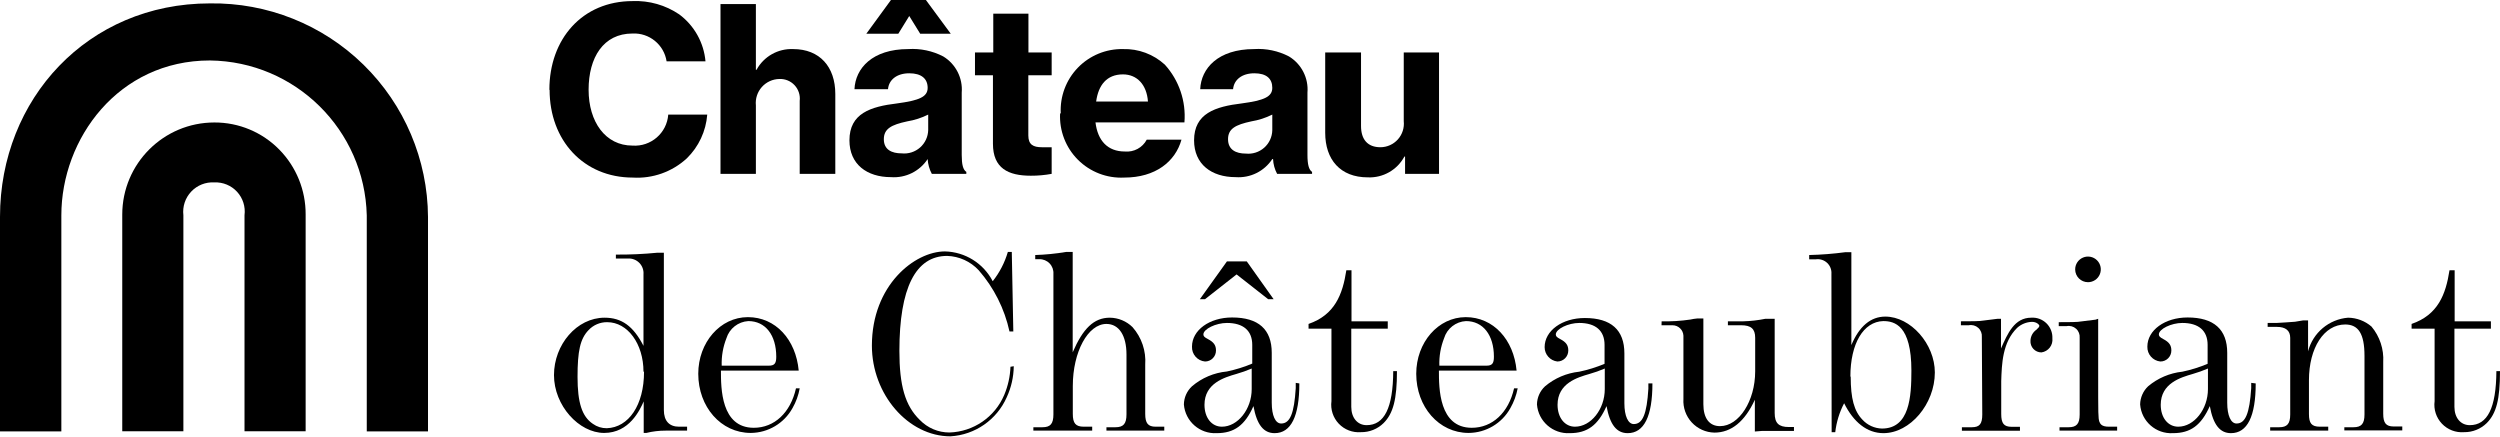
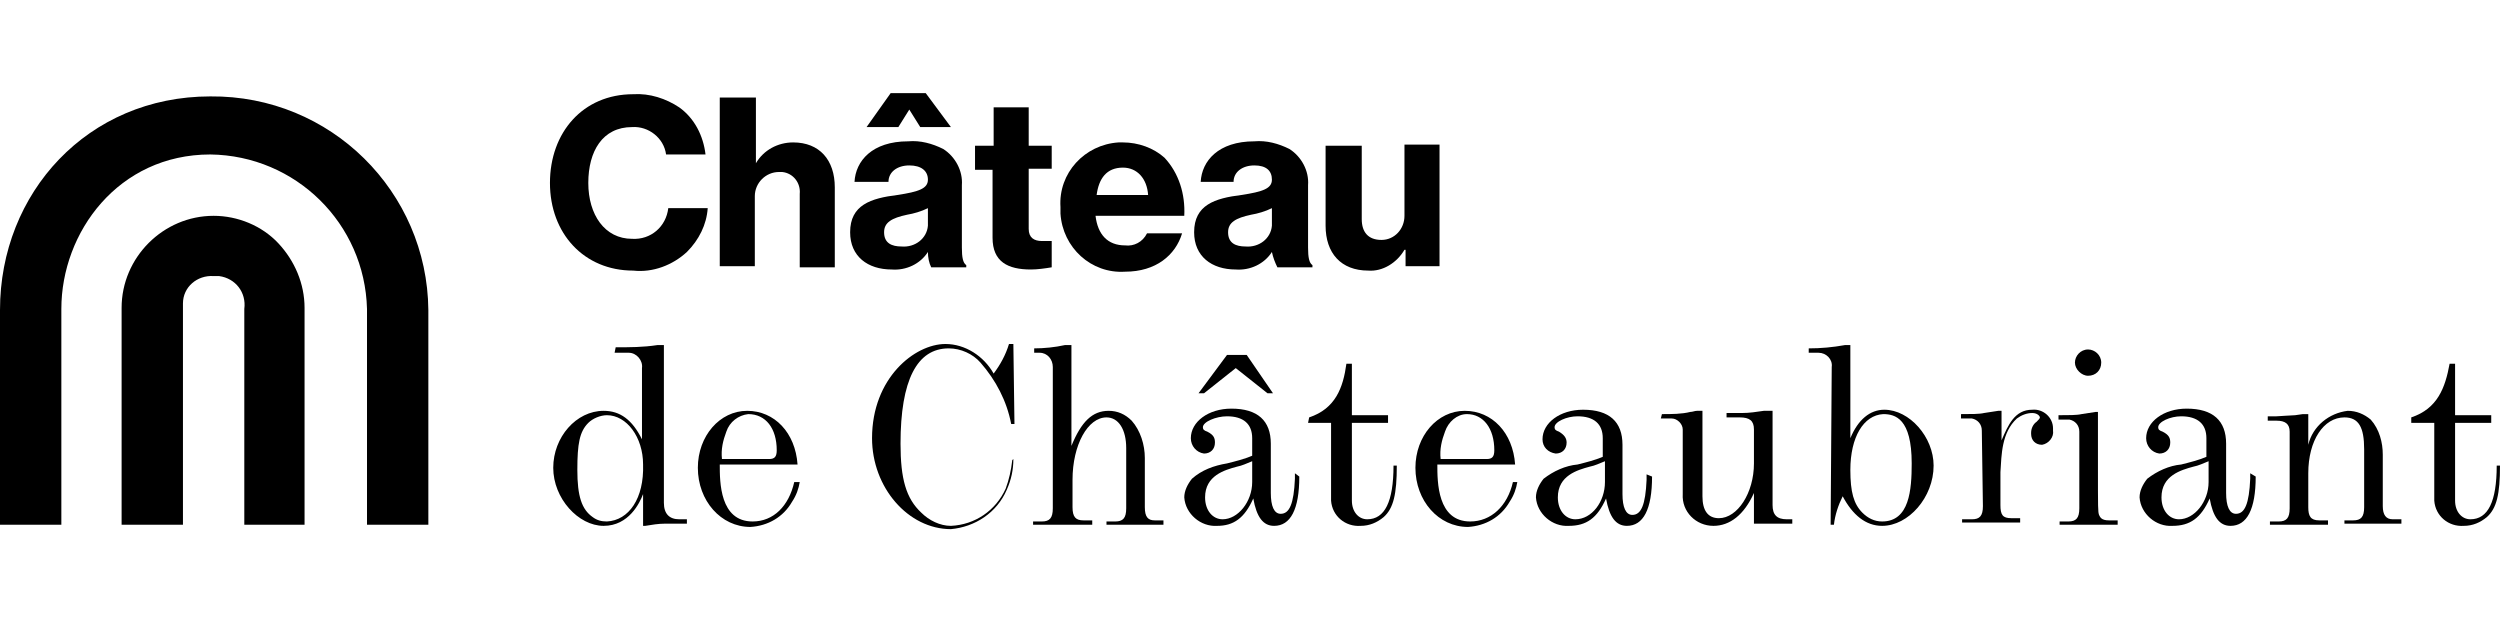
- <svg xmlns="http://www.w3.org/2000/svg" viewBox="0 0 228.21 39.83">
-   <g id="Calque_2" data-name="Calque 2">
-     <g id="Calque_1-2" data-name="Calque 1">
-       <path d="M50.15,8.19c0-4.63,3-8.09,7.6-8.09A7.08,7.08,0,0,1,62,1.31,6,6,0,0,1,64.4,5.6H60.85a3,3,0,0,0-3.12-2.54c-2.65,0-4,2.19-4,5.13s1.54,5.1,4,5.1A3.06,3.06,0,0,0,61,10.46h3.56a6.26,6.26,0,0,1-1.87,4,6.68,6.68,0,0,1-4.92,1.75c-4.52,0-7.6-3.42-7.6-8" />
-       <path d="M69,6.37h.06a3.63,3.63,0,0,1,3.34-1.89c2.43,0,3.85,1.62,3.85,4.1v7.29H73V9.21a1.79,1.79,0,0,0-1.85-2A2.19,2.19,0,0,0,69,9.62v6.25H65.77V.37H69V4.65c0,.1,0,1,0,1.72" />
-       <path d="M84.73,11.89V10.46a6.77,6.77,0,0,1-1.92.62c-1.44.31-2.13.67-2.13,1.63S81.41,14,82.31,14a2.19,2.19,0,0,0,2.42-2.13M81.33,0h3.19l2.27,3.08H84L83,1.46h0l-1,1.62H79.08Zm3.35,14.52h0a3.68,3.68,0,0,1-3.35,1.65c-2.19,0-3.79-1.17-3.79-3.36,0-2.46,1.93-3.08,4.35-3.37,2-.27,2.79-.59,2.79-1.42S84.12,6.69,83,6.69s-1.86.58-1.94,1.45H78c.08-1.89,1.62-3.66,4.91-3.66a6.09,6.09,0,0,1,3.19.67,3.53,3.53,0,0,1,1.69,3.31v5.68c0,.88.12,1.36.42,1.55v.18H85.06a3.27,3.27,0,0,1-.38-1.35" />
-       <path d="M89,4.79h1.67V1.25h3.21V4.79H96V6.87H93.87v5.5c0,.84.46,1.07,1.23,1.07.21,0,.54,0,.75,0H96v2.43a10.15,10.15,0,0,1-1.9.17c-2.06,0-3.46-.67-3.46-2.92V6.87H89Z" />
-       <path d="M100.06,9.27h4.73c-.11-1.54-1-2.48-2.28-2.48-1.5,0-2.25,1-2.45,2.48m-3.23,1.08a5.58,5.58,0,0,1,5.68-5.87,5.43,5.43,0,0,1,3.82,1.42,7,7,0,0,1,1.79,5.27H100c.2,1.66,1.1,2.66,2.68,2.66a2.05,2.05,0,0,0,2-1.08h3.17c-.56,2-2.37,3.46-5.23,3.46a5.58,5.58,0,0,1-5.85-5.86" />
-       <path d="M116.14,11.89V10.46a6.77,6.77,0,0,1-1.92.62c-1.44.31-2.12.67-2.12,1.63s.72,1.31,1.62,1.31a2.19,2.19,0,0,0,2.42-2.13m0,2.63h0a3.68,3.68,0,0,1-3.35,1.65c-2.19,0-3.79-1.17-3.79-3.36,0-2.46,1.94-3.08,4.35-3.37,2-.27,2.79-.59,2.79-1.42s-.52-1.33-1.64-1.33-1.86.58-1.94,1.45h-3c.08-1.89,1.62-3.66,4.92-3.66a6.07,6.07,0,0,1,3.18.67,3.53,3.53,0,0,1,1.69,3.31v5.68c0,.88.13,1.36.42,1.55v.18h-3.19a3.15,3.15,0,0,1-.37-1.35" />
-       <path d="M128.26,15.87V14.29h-.06a3.61,3.61,0,0,1-3.34,1.9c-2.52,0-3.89-1.63-3.89-4.07V4.79h3.27V11.5c0,1.23.6,1.94,1.77,1.94a2.15,2.15,0,0,0,2.13-2.38V4.79h3.22V15.87Z" />
-       <path d="M58.74,33.93c0-2.55-1.45-4.52-3.31-4.52a2.29,2.29,0,0,0-1.71.73c-.76.79-1,1.91-1,4.26s.4,3.62,1.4,4.29a2.14,2.14,0,0,0,1.27.4c2-.07,3.4-2.11,3.4-5.16M56.22,23.24A35.91,35.91,0,0,0,60,23.07l.27,0h.33V37.43c0,1,.5,1.52,1.38,1.52h.74v.36H60.76a7.25,7.25,0,0,0-1.76.21h-.24V36.64c-.35.79-1.31,2.88-3.61,2.88s-4.58-2.5-4.58-5.28S52.65,29,55.19,29c1.55,0,2.62.76,3.55,2.57V25.05a1.34,1.34,0,0,0-1.43-1.45H56.22Z" />
-       <path d="M70.17,33.38c.52,0,.69-.19.69-.81,0-2-1-3.26-2.55-3.26a2.23,2.23,0,0,0-2,1.57,6.25,6.25,0,0,0-.43,2.5ZM73,35.45a5.64,5.64,0,0,1-.66,1.81,4.39,4.39,0,0,1-3.81,2.26c-2.72,0-4.79-2.38-4.79-5.4,0-2.86,2-5.17,4.53-5.17s4.38,2.05,4.64,4.88h-7.1c0,1.6,0,5.22,3,5.22,1.88,0,3.35-1.38,3.85-3.6Z" />
-       <path d="M92.54,33.43a6.92,6.92,0,0,1-.64,2.83,6,6,0,0,1-5.14,3.57c-3.86,0-7.17-3.83-7.17-8.28,0-5.52,3.91-8.6,6.67-8.6a5.05,5.05,0,0,1,4.36,2.72A7.85,7.85,0,0,0,92,23h.36l.14,7.26h-.35a12.55,12.55,0,0,0-2.81-5.59,4.11,4.11,0,0,0-2.88-1.31c-2.88,0-4.36,2.93-4.36,8.67,0,3.16.52,5,1.86,6.3a3.75,3.75,0,0,0,2.71,1.15,5.62,5.62,0,0,0,5-3.43,7.34,7.34,0,0,0,.57-2.57Z" />
-       <path d="M104.54,37.78c0,.86.26,1.17.95,1.17h.79v.36H101V39h.83c.71,0,1-.31,1-1.17V32.36c0-1.74-.69-2.79-1.83-2.79-1.69,0-3.07,2.55-3.07,5.67v2.54c0,.86.26,1.17,1,1.17h.77v.36H94.33V39h.83c.72,0,1-.31,1-1.17V25a1.26,1.26,0,0,0-1.29-1.34H94.5v-.38A21.3,21.3,0,0,0,97.31,23h.61v9.16C98.85,30,99.85,29,101.31,29a3,3,0,0,1,2.07.86,4.68,4.68,0,0,1,1.16,3.43Z" />
-       <path d="M114.26,33.64a11.81,11.81,0,0,1-1.41.5c-1.07.31-2.9.84-2.9,2.81,0,1.19.66,2,1.59,2,1.45,0,2.72-1.6,2.72-3.43ZM112,23.86h1.81l2.45,3.45h-.5l-2.88-2.26L110,27.31h-.47ZM118.61,35c0,3-.76,4.54-2.26,4.54-1,0-1.62-.76-1.93-2.47-.78,1.76-1.76,2.47-3.35,2.47a2.85,2.85,0,0,1-3-2.62,2.31,2.31,0,0,1,.74-1.66A5.77,5.77,0,0,1,112,33.91a12.56,12.56,0,0,0,2.31-.72V31.48c0-1.29-.81-2-2.31-2-1,0-2.15.55-2.15,1.05,0,.16.1.26.41.42.55.29.74.57.74,1.05a1,1,0,0,1-1,1,1.31,1.31,0,0,1-1.19-1.36c0-1.5,1.59-2.66,3.66-2.66,2.41,0,3.62,1.09,3.62,3.23v4.55c0,1.17.33,1.9.86,1.9.81,0,1.19-.92,1.33-3.23l0-.48Z" />
-       <path d="M119.45,29.57c2.4-.83,3.11-2.69,3.45-4.9h.47v4.66h3.31V30h-3.33v7.14c0,1,.57,1.67,1.4,1.67,1.62,0,2.41-1.57,2.43-4.93h.34c0,2.57-.34,3.86-1.22,4.74a2.88,2.88,0,0,1-2.07.83,2.51,2.51,0,0,1-2.69-2.83V30h-2.09Z" />
-       <path d="M135.68,33.38c.52,0,.69-.19.69-.81,0-2-1-3.26-2.55-3.26a2.21,2.21,0,0,0-2,1.57,6.25,6.25,0,0,0-.43,2.5Zm2.86,2.07a5.87,5.87,0,0,1-.67,1.81,4.39,4.39,0,0,1-3.81,2.26c-2.71,0-4.78-2.38-4.78-5.4,0-2.86,2-5.17,4.52-5.17s4.38,2.05,4.64,4.88h-7.09c0,1.6,0,5.22,3,5.22,1.88,0,3.36-1.38,3.86-3.6Z" />
-       <path d="M146.49,33.64a11.21,11.21,0,0,1-1.41.5c-1.07.31-2.9.84-2.9,2.81,0,1.19.67,2,1.59,2,1.46,0,2.72-1.6,2.72-3.43ZM150.84,35c0,3-.76,4.54-2.26,4.54-1,0-1.62-.76-1.93-2.47-.78,1.76-1.76,2.47-3.35,2.47a2.85,2.85,0,0,1-3-2.62,2.31,2.31,0,0,1,.74-1.66,5.81,5.81,0,0,1,3.12-1.33,12.56,12.56,0,0,0,2.31-.72V31.48c0-1.29-.81-2-2.31-2-1,0-2.14.55-2.14,1.05,0,.16.09.26.4.42.55.29.74.57.74,1.05a1,1,0,0,1-1,1A1.32,1.32,0,0,1,141,31.69c0-1.5,1.59-2.66,3.67-2.66,2.4,0,3.61,1.09,3.61,3.23v4.55c0,1.17.34,1.9.86,1.9.81,0,1.19-.92,1.33-3.23l0-.48Z" />
-       <path d="M151.68,29.33a15.14,15.14,0,0,0,2.62-.16,4.8,4.8,0,0,1,.64-.1h.55V36.9c0,1.27.54,2,1.52,2,1.74,0,3.21-2.31,3.21-5V30.83c0-.81-.38-1.14-1.28-1.14h-1.21v-.36h1.42a11.46,11.46,0,0,0,2-.23,1,1,0,0,1,.23,0H162v8.6c0,.92.36,1.28,1.29,1.28h.47v.36h-2.42s-.26,0-.53,0l-.62.05v-2.9c-.92,2-2.16,3-3.69,3a2.89,2.89,0,0,1-2.83-3.07V30.64a1,1,0,0,0-1-.95h-1Z" />
-       <path d="M168.94,34.38c0,2,.31,3.14,1.07,3.93a2.5,2.5,0,0,0,1.78.81c2.53,0,2.69-2.91,2.69-5.29,0-4.14-1.54-4.52-2.57-4.52-1.81.05-3,2.05-3,5.07M167.18,25a1.25,1.25,0,0,0-1.41-1.33h-.62v-.39a30.46,30.46,0,0,0,3.31-.26H169v8.48c.72-1.72,1.77-2.6,3.1-2.6,2.31,0,4.52,2.5,4.52,5.1,0,2.88-2.26,5.54-4.69,5.54-1.5,0-2.73-1-3.59-2.73a7.53,7.53,0,0,0-.81,2.64h-.33Z" />
-       <path d="M180.91,30.76a1,1,0,0,0-1.19-1.07H179v-.36c.9,0,1.73,0,2.07-.07l1.28-.16h.31v2.71c.6-1.36,1.22-2.81,2.76-2.81a1.81,1.81,0,0,1,1.93,1.88,1.17,1.17,0,0,1-1,1.29,1,1,0,0,1-1-1.07,1.26,1.26,0,0,1,.54-1c.19-.17.27-.27.27-.36s-.24-.36-.67-.36a2.11,2.11,0,0,0-1.36.55c-1.35,1.33-1.4,3.31-1.45,4.86v3c0,.86.24,1.17.95,1.17h.76v.36h-5.3V39H180c.71,0,.95-.31.95-1.17Z" />
-       <path d="M189.43,24.6a1.17,1.17,0,1,1,1.17,1.16,1.17,1.17,0,0,1-1.17-1.16m2.1,4.5c0,1.64,0,3.26,0,4.88,0,4,0,4.16.11,4.52.08.17.17.45.86.45h.76v.36H188V39h.84c.71,0,1-.31,1-1.16v-7a1,1,0,0,0-1.19-1.07h-.72v-.36c.91,0,1.74,0,2.07-.07l1.29-.16Z" />
-       <path d="M201.55,33.64a11.6,11.6,0,0,1-1.4.5c-1.07.31-2.91.84-2.91,2.81,0,1.19.67,2,1.6,2,1.45,0,2.71-1.6,2.71-3.43ZM205.91,35c0,3-.76,4.54-2.26,4.54-1,0-1.62-.76-1.93-2.47-.79,1.76-1.76,2.47-3.36,2.47a2.84,2.84,0,0,1-3-2.62,2.34,2.34,0,0,1,.73-1.66,5.81,5.81,0,0,1,3.12-1.33,12.56,12.56,0,0,0,2.31-.72V31.48c0-1.29-.81-2-2.31-2-1,0-2.14.55-2.14,1.05,0,.16.1.26.4.42.55.29.74.57.74,1.05a1,1,0,0,1-1,1,1.32,1.32,0,0,1-1.19-1.36c0-1.5,1.6-2.66,3.67-2.66,2.4,0,3.62,1.09,3.62,3.23v4.55c0,1.17.33,1.9.85,1.9.81,0,1.19-.92,1.34-3.23l0-.48Z" />
-       <path d="M210.69,32.07A4.12,4.12,0,0,1,214.34,29a3.34,3.34,0,0,1,2.14.81,4.63,4.63,0,0,1,1.07,3.24v4.72c0,.85.26,1.16.95,1.16h.79v.36H214V39h.84c.71,0,1-.31,1-1.16V32.48c0-2-.55-2.86-1.76-2.86-1.93,0-3.31,2.12-3.31,5.09v3.08c0,.85.24,1.16,1,1.16h.76v.36h-5.3V39h.83c.71,0,1-.31,1-1.16v-7c0-.67-.43-1-1.21-1H207v-.36h.81c.17,0,1.43-.09,1.69-.11l.72-.12h.47Z" />
-       <path d="M220.14,29.57c2.41-.83,3.12-2.69,3.46-4.9h.47v4.66h3.31V30h-3.33v7.14c0,1,.57,1.67,1.4,1.67,1.62,0,2.41-1.57,2.43-4.93h.33c0,2.57-.33,3.86-1.21,4.74a2.89,2.89,0,0,1-2.07.83,2.51,2.51,0,0,1-2.69-2.83V30h-2.1Z" />
-       <path d="M27.9,39.37H22.32V19.65a2.66,2.66,0,0,0-2.75-3,2.69,2.69,0,0,0-2.83,3V39.37H11.16V19.58a8.41,8.41,0,0,1,8.41-8.4,8.26,8.26,0,0,1,5.93,2.48,8.39,8.39,0,0,1,2.4,5.92Z" />
-       <path d="M19.16.31C8,.31,0,9.05,0,19.8V39.38H5.6V19.66c0-7,5.2-14.14,13.56-14.14A14.49,14.49,0,0,1,33.48,19.66V39.38h5.59V19.8A19.61,19.61,0,0,0,19.16.31" />
+ <svg xmlns="http://www.w3.org/2000/svg" version="1.1" id="Calque_1" x="0px" y="0px" viewBox="0 0 228.2 56.7" style="enable-background:new 0 0 228.2 56.7;" xml:space="preserve">
+   <style type="text/css">
+ 	.st0{fill:none;}
+ </style>
+   <g id="Calque_2_1_">
+     <g id="Calque_1-2">
+       <path d="M50.2,16.7c0-4.6,3-8.1,7.6-8.1c1.5-0.1,3,0.4,4.2,1.2c1.4,1,2.2,2.6,2.4,4.3h-3.6c-0.2-1.5-1.6-2.6-3.1-2.5    c-2.7,0-4,2.2-4,5.1s1.5,5.1,4,5.1c1.7,0.1,3.1-1.1,3.3-2.8h3.6c-0.1,1.5-0.8,2.9-1.9,4c-1.3,1.2-3.1,1.9-4.9,1.7    C53.3,24.7,50.2,21.3,50.2,16.7" />
+       <path d="M69,14.9L69,14.9c0.7-1.2,2-1.9,3.4-1.9c2.4,0,3.8,1.6,3.8,4.1v7.3H73v-6.7c0.1-1-0.6-1.9-1.6-2c-0.1,0-0.2,0-0.3,0    c-1.2,0-2.2,1-2.2,2.2c0,0.1,0,0.1,0,0.2v6.2h-3.2V8.9H69v4.3C69,13.3,69,14.2,69,14.9" />
+       <path d="M84.7,20.4V19c-0.6,0.3-1.3,0.5-1.9,0.6c-1.4,0.3-2.1,0.7-2.1,1.6c0,1,0.7,1.3,1.6,1.3c1.2,0.1,2.3-0.7,2.4-1.9    C84.7,20.5,84.7,20.4,84.7,20.4 M81.3,8.5h3.2l2.3,3.1H84L83,10l0,0l-1,1.6h-2.9L81.3,8.5z M84.7,23L84.7,23    c-0.7,1.1-2,1.7-3.3,1.6c-2.2,0-3.8-1.2-3.8-3.4c0-2.5,1.9-3.1,4.3-3.4c2-0.3,2.8-0.6,2.8-1.4s-0.6-1.3-1.7-1.3s-1.9,0.6-1.9,1.5    H78c0.1-1.9,1.6-3.7,4.9-3.7c1.1-0.1,2.2,0.2,3.2,0.7c1.1,0.7,1.8,2,1.7,3.3v5.7c0,0.9,0.1,1.4,0.4,1.6v0.2H85    C84.8,24,84.7,23.5,84.7,23" />
+       <path d="M89,13.3h1.7V9.8h3.2v3.5H96v2.1h-2.1v5.5c0,0.8,0.5,1.1,1.2,1.1c0.2,0,0.5,0,0.8,0H96v2.4c-0.6,0.1-1.3,0.2-1.9,0.2    c-2.1,0-3.5-0.7-3.5-2.9v-6.2H89V13.3z" />
+       <path d="M100.1,17.8h4.7c-0.1-1.5-1-2.5-2.3-2.5C101,15.3,100.3,16.3,100.1,17.8 M96.8,18.9c-0.2-3.1,2.2-5.7,5.3-5.9    c0.1,0,0.3,0,0.4,0c1.4,0,2.8,0.5,3.8,1.4c1.3,1.4,1.9,3.3,1.8,5.3H100c0.2,1.7,1.1,2.7,2.7,2.7c0.8,0.1,1.6-0.3,2-1.1h3.2    c-0.6,2-2.4,3.5-5.2,3.5c-3.1,0.2-5.7-2.2-5.9-5.3C96.8,19.2,96.8,19,96.8,18.9" />
+       <path d="M116.1,20.4V19c-0.6,0.3-1.3,0.5-1.9,0.6c-1.4,0.3-2.1,0.7-2.1,1.6c0,1,0.7,1.3,1.6,1.3c1.2,0.1,2.3-0.7,2.4-1.9    C116.1,20.5,116.1,20.5,116.1,20.4 M116.1,23L116.1,23c-0.7,1.1-2,1.7-3.3,1.6c-2.2,0-3.8-1.2-3.8-3.4c0-2.5,1.9-3.1,4.3-3.4    c2-0.3,2.8-0.6,2.8-1.4s-0.5-1.3-1.6-1.3s-1.9,0.6-1.9,1.5h-3c0.1-1.9,1.6-3.7,4.9-3.7c1.1-0.1,2.2,0.2,3.2,0.7    c1.1,0.7,1.8,2,1.7,3.3v5.7c0,0.9,0.1,1.4,0.4,1.6v0.2h-3.2C116.4,24,116.2,23.5,116.1,23" />
+       <path d="M128.3,24.4v-1.6h-0.1c-0.7,1.2-2,2-3.3,1.9c-2.5,0-3.9-1.6-3.9-4.1v-7.3h3.3V20c0,1.2,0.6,1.9,1.8,1.9    c1.2,0,2.1-1,2.1-2.2c0-0.1,0-0.1,0-0.2v-6.3h3.2v11.1h-3.1V24.4z" />
+       <path d="M58.7,42.4c0-2.5-1.5-4.5-3.3-4.5c-0.6,0-1.3,0.3-1.7,0.7c-0.8,0.8-1,1.9-1,4.3s0.4,3.6,1.4,4.3c0.4,0.3,0.8,0.4,1.3,0.4    C57.4,47.5,58.8,45.5,58.7,42.4 M56.2,31.7c1.3,0,2.5,0,3.8-0.2h0.3h0.3v14.4c0,1,0.5,1.5,1.4,1.5h0.7v0.4h-2    c-0.6,0-1.2,0.1-1.8,0.2h-0.2v-2.9c-0.3,0.8-1.3,2.9-3.6,2.9s-4.6-2.5-4.6-5.3s2.1-5.2,4.6-5.2c1.5,0,2.6,0.8,3.5,2.6v-6.5    c0.1-0.7-0.5-1.4-1.2-1.4c-0.1,0-0.1,0-0.2,0h-1.1L56.2,31.7L56.2,31.7z" />
+       <path d="M70.2,41.9c0.5,0,0.7-0.2,0.7-0.8c0-2-1-3.3-2.6-3.3c-0.9,0.1-1.7,0.7-2,1.6c-0.3,0.8-0.5,1.6-0.4,2.5H70.2z M73,44    c-0.1,0.6-0.3,1.2-0.7,1.8c-0.8,1.4-2.2,2.2-3.8,2.3c-2.7,0-4.8-2.4-4.8-5.4c0-2.9,2-5.2,4.5-5.2s4.4,2,4.6,4.9h-7.1    c0,1.6,0,5.2,3,5.2c1.9,0,3.3-1.4,3.8-3.6H73z" />
+       <path d="M92.5,41.9c0,1-0.2,1.9-0.6,2.8c-0.9,2.1-2.9,3.4-5.1,3.6c-3.9,0-7.2-3.8-7.2-8.3c0-5.5,3.9-8.6,6.7-8.6    c1.8,0,3.5,1.1,4.4,2.7c0.6-0.8,1.1-1.7,1.4-2.7h0.4l0.1,7.3h-0.3c-0.4-2.1-1.4-4-2.8-5.6c-0.7-0.8-1.8-1.3-2.9-1.3    c-2.9,0-4.4,2.9-4.4,8.7c0,3.2,0.5,5,1.9,6.3c0.7,0.7,1.7,1.2,2.7,1.2c2.2-0.1,4.1-1.4,5-3.4c0.3-0.8,0.5-1.7,0.6-2.6L92.5,41.9z" />
+       <path d="M104.5,46.3c0,0.9,0.3,1.2,0.9,1.2h0.8v0.4H101v-0.3h0.8c0.7,0,1-0.3,1-1.2v-5.5c0-1.7-0.7-2.8-1.8-2.8    c-1.7,0-3.1,2.5-3.1,5.7v2.5c0,0.9,0.3,1.2,1,1.2h0.8v0.4h-5.4v-0.3h0.8c0.7,0,1-0.3,1-1.2V33.5c0-0.7-0.5-1.3-1.2-1.3h-0.1h-0.4    v-0.4c0.9,0,1.9-0.1,2.8-0.3h0.6v9.2c0.9-2.2,1.9-3.2,3.4-3.2c0.8,0,1.5,0.3,2.1,0.9c0.8,0.9,1.2,2.2,1.2,3.4    C104.5,41.8,104.5,46.3,104.5,46.3z" />
+       <path d="M114.3,42.1c-0.5,0.2-0.9,0.4-1.4,0.5c-1.1,0.3-2.9,0.8-2.9,2.8c0,1.2,0.7,2,1.6,2c1.4,0,2.7-1.6,2.7-3.4L114.3,42.1z     M112,32.4h1.8l2.4,3.5h-0.5l-2.9-2.3l-2.9,2.3h-0.5L112,32.4z M118.6,43.5c0,3-0.8,4.5-2.3,4.5c-1,0-1.6-0.8-1.9-2.5    c-0.8,1.8-1.8,2.5-3.3,2.5c-1.5,0.1-2.9-1.1-3-2.6c0-0.6,0.3-1.2,0.7-1.7c0.9-0.8,2-1.2,3.2-1.4c0.8-0.2,1.6-0.4,2.3-0.7V40    c0-1.3-0.8-2-2.3-2c-1,0-2.2,0.5-2.2,1c0,0.2,0.1,0.3,0.4,0.4c0.6,0.3,0.7,0.6,0.7,1c0,0.6-0.4,1-1,1l0,0    c-0.7-0.1-1.2-0.7-1.2-1.4c0-1.5,1.6-2.7,3.7-2.7c2.4,0,3.6,1.1,3.6,3.2V45c0,1.2,0.3,1.9,0.9,1.9c0.8,0,1.2-0.9,1.3-3.2v-0.5    L118.6,43.5z" />
+       <path d="M119.5,38.1c2.4-0.8,3.1-2.7,3.4-4.9h0.5v4.7h3.3v0.7h-3.3v7.1c0,1,0.6,1.7,1.4,1.7c1.6,0,2.4-1.6,2.4-4.9h0.3    c0,2.6-0.3,3.9-1.2,4.7c-0.6,0.5-1.3,0.8-2.1,0.8c-1.4,0.1-2.6-0.9-2.7-2.3c0-0.2,0-0.4,0-0.5v-6.6h-2.1L119.5,38.1z" />
+       <path d="M135.7,41.9c0.5,0,0.7-0.2,0.7-0.8c0-2-1-3.3-2.5-3.3c-0.9,0-1.7,0.7-2,1.6c-0.3,0.8-0.5,1.6-0.4,2.5H135.7z M138.5,44    c-0.1,0.6-0.3,1.2-0.7,1.8c-0.8,1.4-2.2,2.2-3.8,2.3c-2.7,0-4.8-2.4-4.8-5.4c0-2.9,2-5.2,4.5-5.2s4.4,2,4.6,4.9h-7.1    c0,1.6,0,5.2,3,5.2c1.9,0,3.4-1.4,3.9-3.6H138.5z" />
+       <path d="M146.5,42.1c-0.5,0.2-0.9,0.4-1.4,0.5c-1.1,0.3-2.9,0.8-2.9,2.8c0,1.2,0.7,2,1.6,2c1.5,0,2.7-1.6,2.7-3.4L146.5,42.1    L146.5,42.1z M150.8,43.5c0,3-0.8,4.5-2.3,4.5c-1,0-1.6-0.8-1.9-2.5c-0.8,1.8-1.8,2.5-3.4,2.5c-1.5,0.1-2.9-1.1-3-2.6    c0-0.6,0.3-1.2,0.7-1.7c0.9-0.7,2-1.2,3.1-1.3c0.8-0.2,1.6-0.4,2.3-0.7V40c0-1.3-0.8-2-2.3-2c-1,0-2.1,0.5-2.1,1    c0,0.2,0.1,0.3,0.4,0.4c0.5,0.3,0.7,0.6,0.7,1c0,0.6-0.4,1-1,1l0,0c-0.7-0.1-1.2-0.6-1.2-1.3c0-1.5,1.6-2.7,3.7-2.7    c2.4,0,3.6,1.1,3.6,3.2v4.5c0,1.2,0.3,1.9,0.9,1.9c0.8,0,1.2-0.9,1.3-3.2v-0.5L150.8,43.5z" />
+       <path d="M151.7,37.8c0.9,0,1.8,0,2.6-0.2c0.2,0,0.4-0.1,0.6-0.1h0.5v7.8c0,1.3,0.5,2,1.5,2c1.7,0,3.2-2.3,3.2-5v-3.1    c0-0.8-0.4-1.1-1.3-1.1h-1.2v-0.4h1.4c0.7,0,1.3-0.1,2-0.2c0.1,0,0.2,0,0.2,0h0.6v8.6c0,0.9,0.4,1.3,1.3,1.3h0.5v0.4h-2.4    c0,0-0.3,0-0.5,0h-0.6V45c-0.9,2-2.2,3-3.7,3c-1.6,0-2.9-1.3-2.8-2.9V45v-5.8c0-0.5-0.5-1-1-1h-1L151.7,37.8z" />
+       <path d="M168.9,42.9c0,2,0.3,3.1,1.1,3.9c0.5,0.5,1.1,0.8,1.8,0.8c2.5,0,2.7-2.9,2.7-5.3c0-4.1-1.5-4.5-2.6-4.5    C170.1,37.9,168.9,39.9,168.9,42.9 M167.2,33.5c0.1-0.7-0.5-1.3-1.2-1.3c-0.1,0-0.2,0-0.3,0h-0.6v-0.4c1.1,0,2.2-0.1,3.3-0.3h0.5    V40c0.7-1.7,1.8-2.6,3.1-2.6c2.3,0,4.5,2.5,4.5,5.1c0,2.9-2.3,5.5-4.7,5.5c-1.5,0-2.7-1-3.6-2.7c-0.4,0.8-0.7,1.7-0.8,2.6h-0.3    L167.2,33.5z" />
+       <path d="M180.9,39.3c0-0.6-0.4-1-0.9-1.1c-0.1,0-0.2,0-0.3,0H179v-0.4c0.9,0,1.7,0,2.1-0.1l1.3-0.2h0.3v2.7    c0.6-1.4,1.2-2.8,2.8-2.8c1-0.1,1.9,0.7,1.9,1.7c0,0.1,0,0.1,0,0.2c0.1,0.6-0.4,1.2-1,1.3c-0.6,0-1-0.4-1-1c0,0,0,0,0-0.1    c0-0.4,0.2-0.8,0.5-1c0.2-0.2,0.3-0.3,0.3-0.4s-0.2-0.4-0.7-0.4s-1,0.2-1.4,0.5c-1.4,1.3-1.4,3.3-1.5,4.9v3c0,0.9,0.2,1.2,1,1.2    h0.8v0.4h-5.3v-0.3h0.9c0.7,0,1-0.3,1-1.2L180.9,39.3z" />
+       <path d="M189.4,33.1c0-0.6,0.5-1.2,1.2-1.2c0.6,0,1.2,0.5,1.2,1.2s-0.5,1.2-1.2,1.2l0,0C190,34.3,189.4,33.7,189.4,33.1     M191.5,37.6c0,1.6,0,3.3,0,4.9c0,4,0,4.2,0.1,4.5c0.1,0.2,0.2,0.5,0.9,0.5h0.8v0.4H188v-0.3h0.8c0.7,0,1-0.3,1-1.2v-7    c0-0.6-0.4-1-0.9-1.1c-0.1,0-0.2,0-0.3,0h-0.7v-0.4c0.9,0,1.7,0,2.1-0.1l1.3-0.2L191.5,37.6z" />
+       <path d="M201.6,42.1c-0.5,0.2-0.9,0.4-1.4,0.5c-1.1,0.3-2.9,0.8-2.9,2.8c0,1.2,0.7,2,1.6,2c1.4,0,2.7-1.6,2.7-3.4L201.6,42.1    L201.6,42.1z M205.9,43.5c0,3-0.8,4.5-2.3,4.5c-1,0-1.6-0.8-1.9-2.5c-0.8,1.8-1.8,2.5-3.4,2.5c-1.5,0.1-2.9-1.1-3-2.6    c0-0.6,0.3-1.2,0.7-1.7c0.9-0.7,2-1.2,3.1-1.3c0.8-0.2,1.6-0.4,2.3-0.7V40c0-1.3-0.8-2-2.3-2c-1,0-2.1,0.5-2.1,1    c0,0.2,0.1,0.3,0.4,0.4c0.6,0.3,0.7,0.6,0.7,1c0,0.6-0.4,1-1,1l0,0c-0.7-0.1-1.2-0.7-1.2-1.4c0-1.5,1.6-2.7,3.7-2.7    c2.4,0,3.6,1.1,3.6,3.2V45c0,1.2,0.3,1.9,0.9,1.9c0.8,0,1.2-0.9,1.3-3.2v-0.5L205.9,43.5z" />
+       <path d="M210.7,40.6c0.4-1.7,1.9-2.9,3.6-3.1c0.8,0,1.5,0.3,2.1,0.8c0.8,0.9,1.1,2.1,1.1,3.2v4.7c0,0.8,0.3,1.2,0.9,1.2h0.8v0.4    H214v-0.3h0.8c0.7,0,1-0.3,1-1.2V41c0-2-0.5-2.9-1.8-2.9c-1.9,0-3.3,2.1-3.3,5.1v3.1c0,0.8,0.2,1.2,1,1.2h0.8v0.4h-5.3v-0.3h0.8    c0.7,0,1-0.3,1-1.2v-7c0-0.7-0.4-1-1.2-1H207V38h0.8c0.2,0,1.4-0.1,1.7-0.1l0.7-0.1h0.5V40.6z" />
+       <path d="M220.1,38.1c2.4-0.8,3.1-2.7,3.5-4.9h0.5v4.7h3.3v0.7h-3.3v7.1c0,1,0.6,1.7,1.4,1.7c1.6,0,2.4-1.6,2.4-4.9h0.3    c0,2.6-0.3,3.9-1.2,4.7c-0.6,0.5-1.3,0.8-2.1,0.8c-1.4,0.1-2.6-0.9-2.7-2.3c0-0.2,0-0.4,0-0.5v-6.6h-2.1L220.1,38.1z" />
+       <path d="M27.9,47.9h-5.6V28.2c0.2-1.5-0.8-2.8-2.3-3c-0.2,0-0.3,0-0.5,0c-1.5-0.1-2.8,1-2.8,2.5c0,0.2,0,0.3,0,0.5v19.7h-5.6V28.1    c0-4.6,3.8-8.4,8.4-8.4c2.2,0,4.4,0.9,5.9,2.5s2.4,3.7,2.4,5.9v19.8H27.9z" />
+       <path d="M19.2,8.8C8,8.8,0,17.6,0,28.3v19.6h5.6V28.2c0-7,5.2-14.1,13.6-14.1c7.8,0.1,14.1,6.3,14.3,14.1v19.7h5.6V28.3    C39,17.5,30.2,8.7,19.2,8.8L19.2,8.8" />
    </g>
  </g>
+   <rect class="st0" width="228.2" height="56.7" />
</svg>
